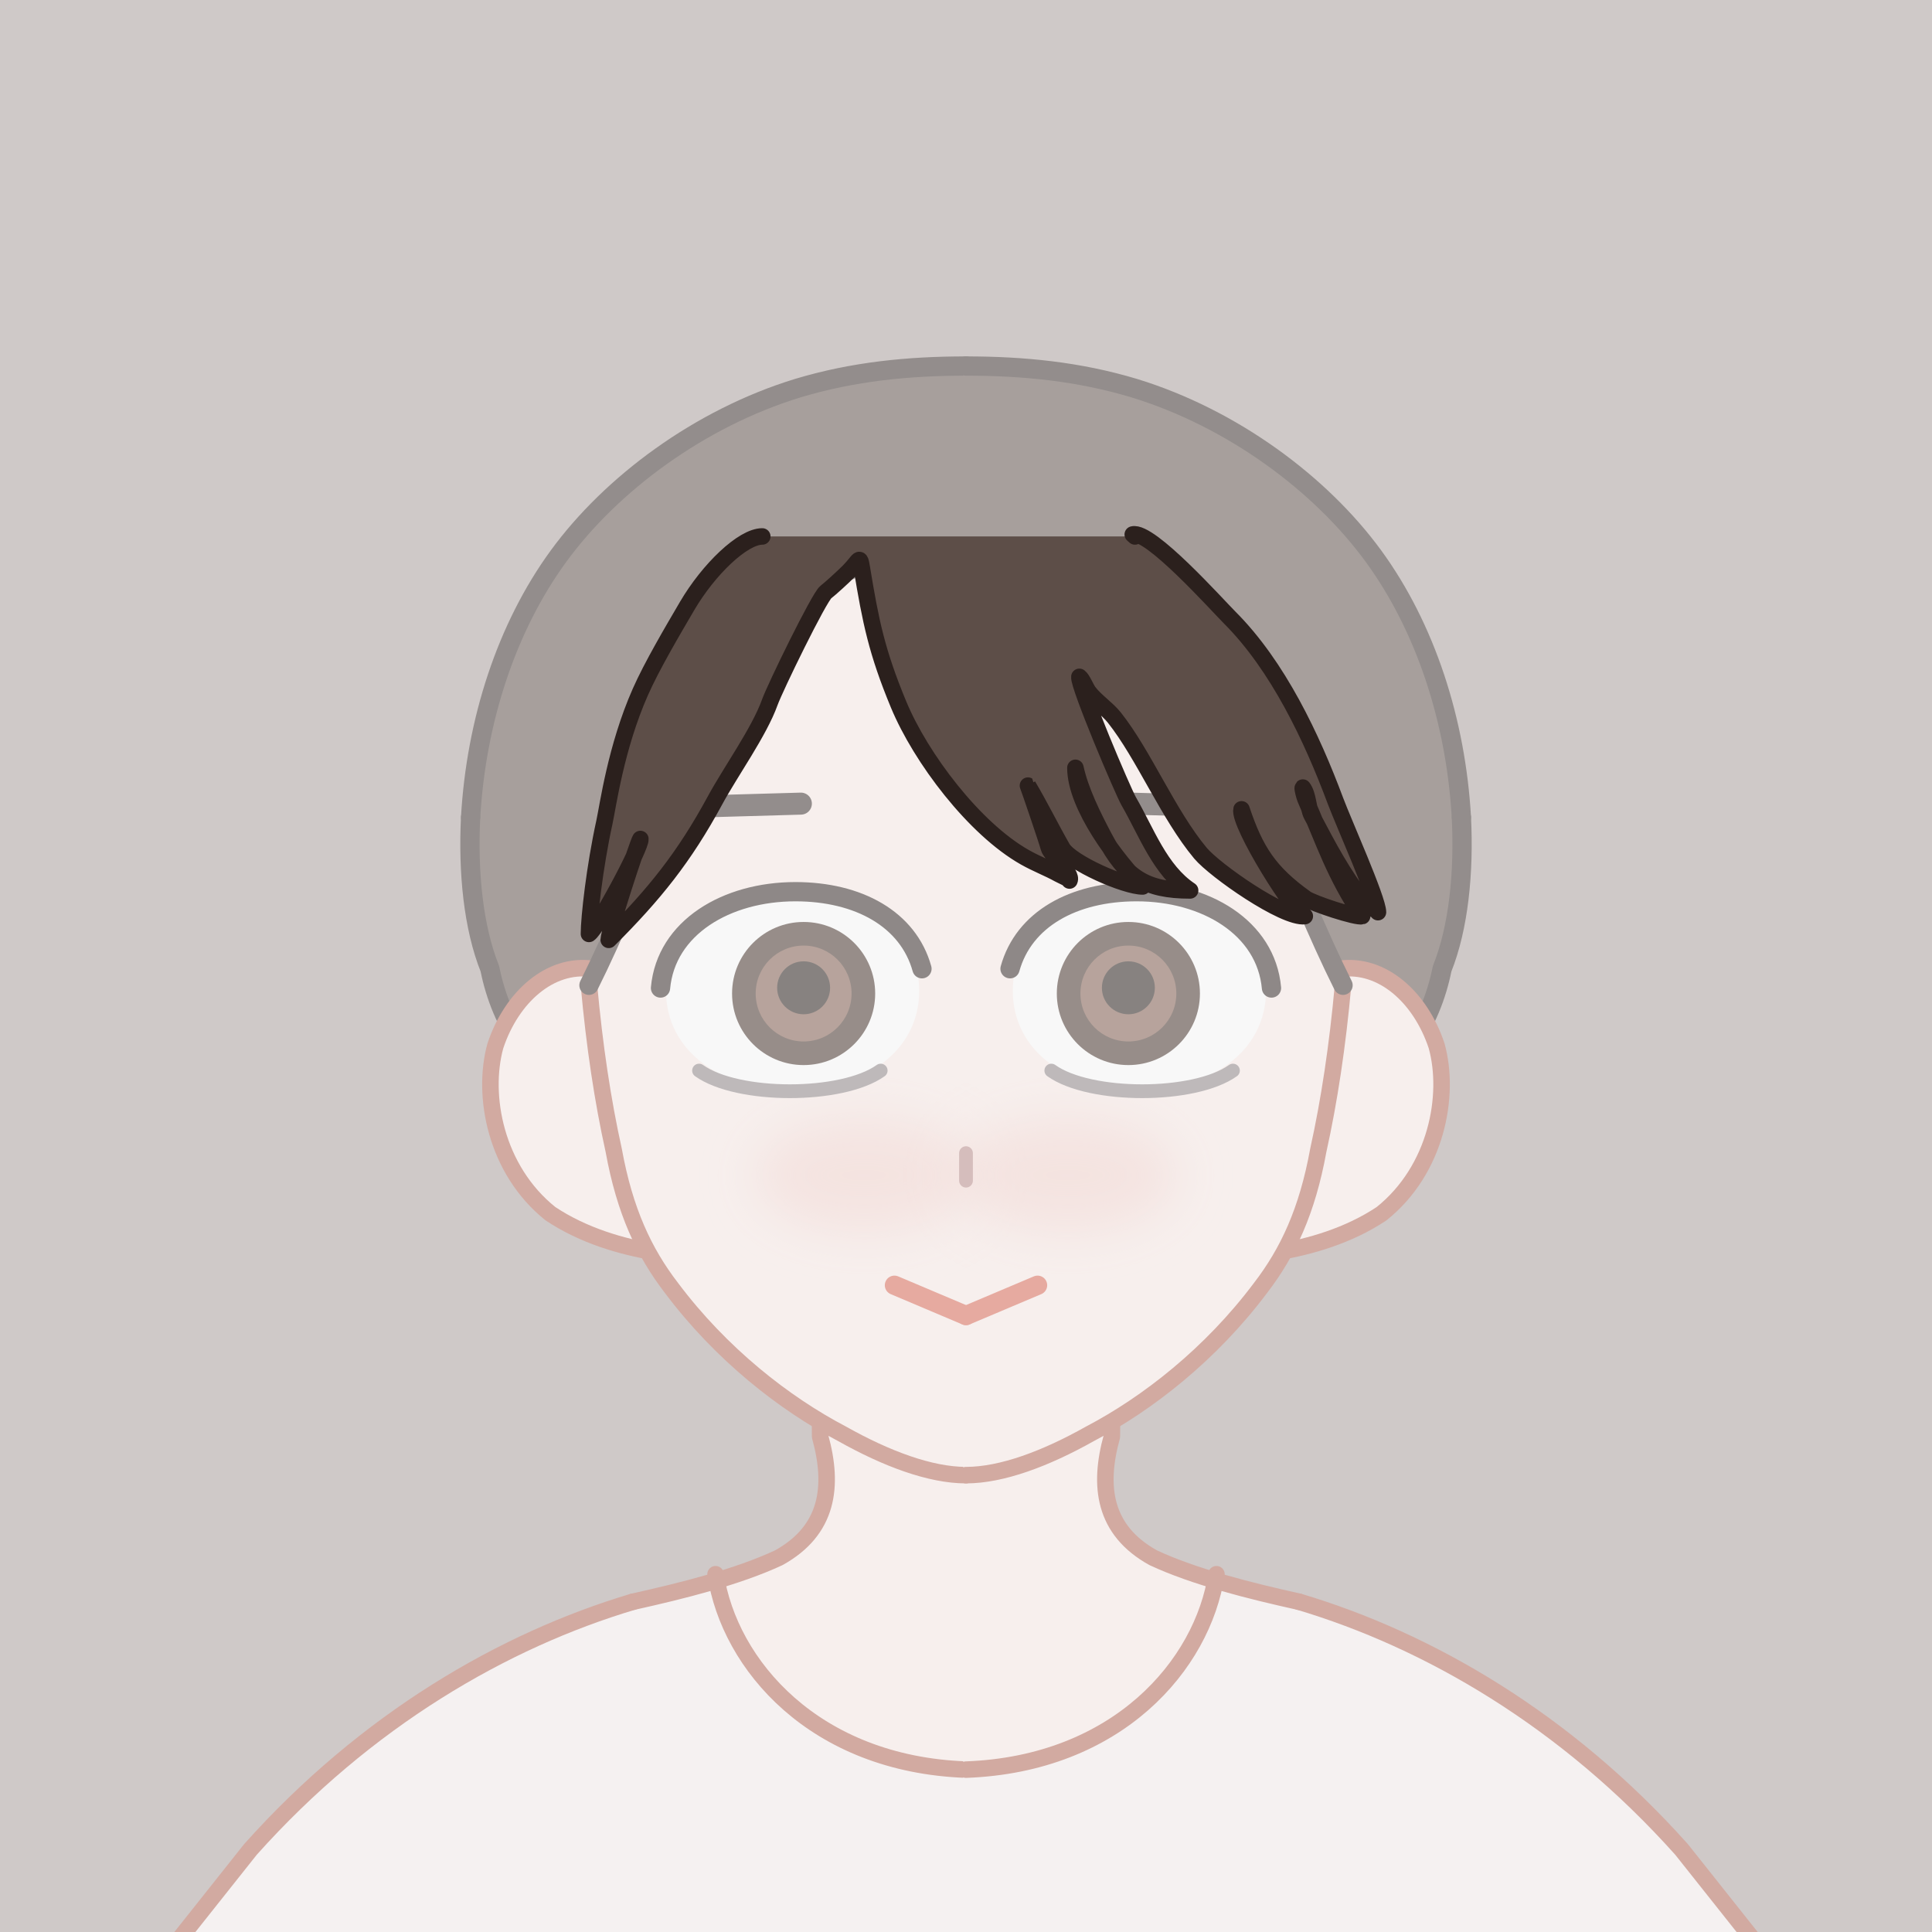
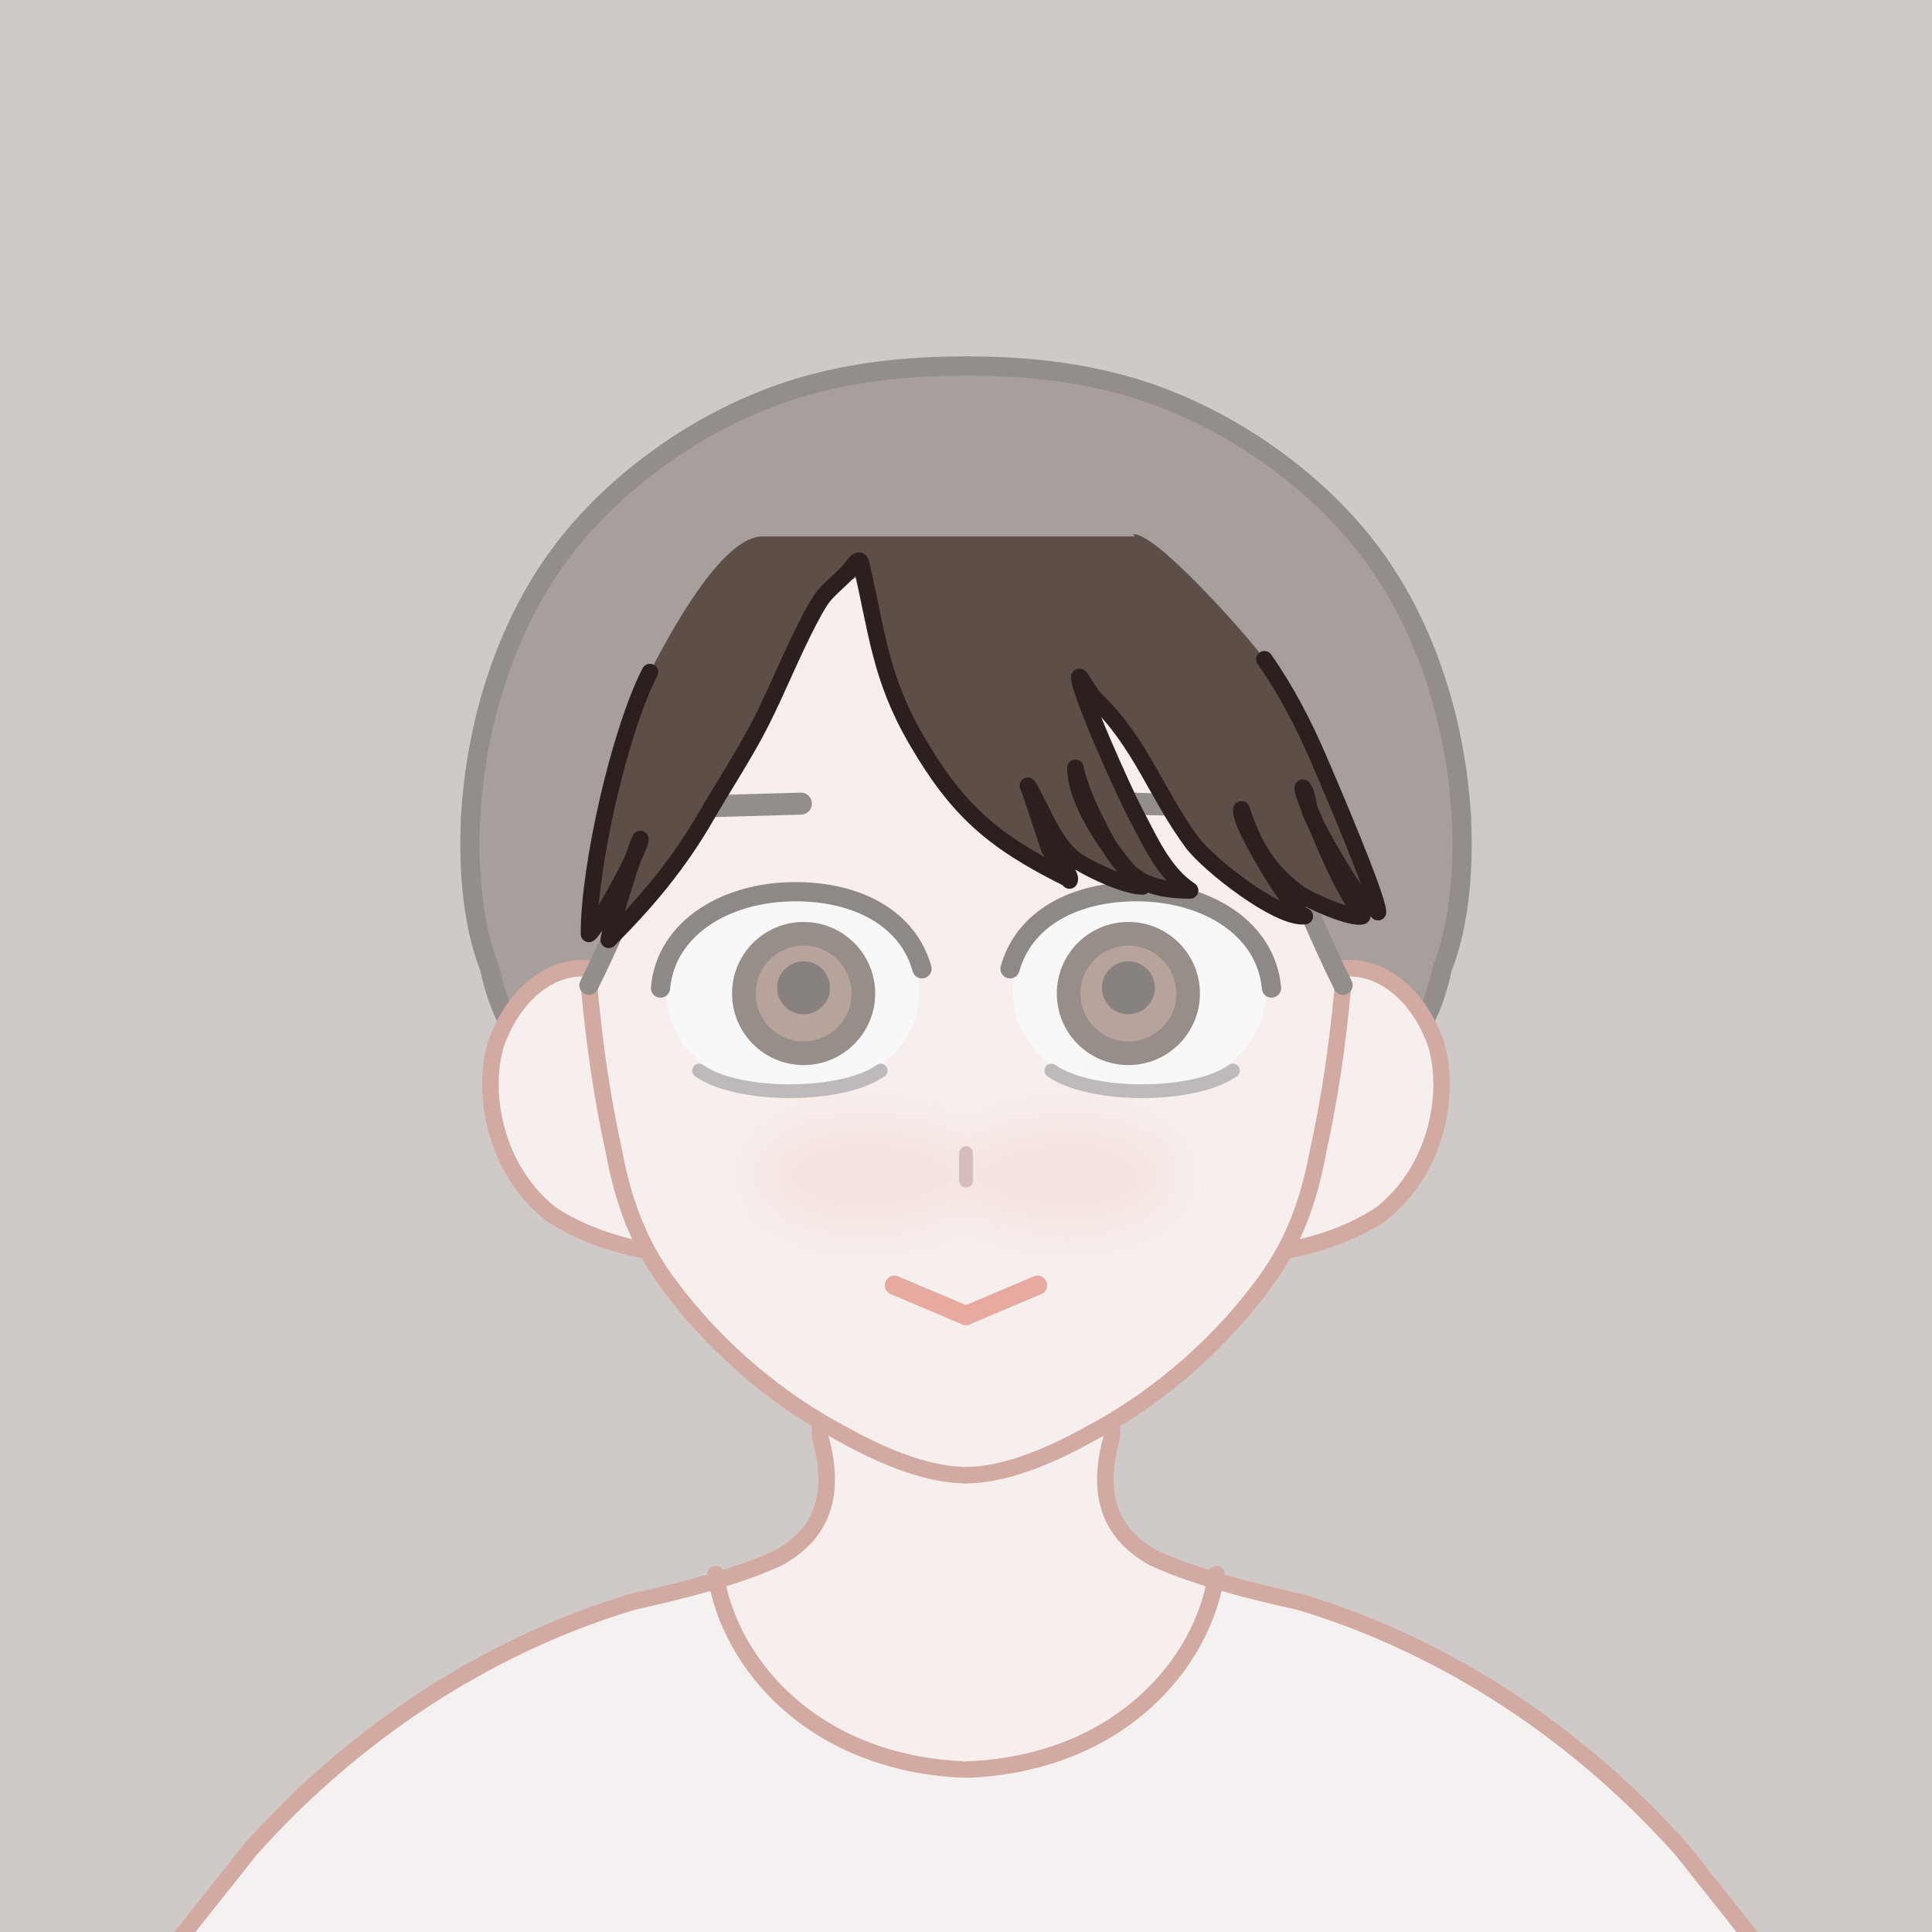
<svg xmlns="http://www.w3.org/2000/svg" width="702" height="702" viewBox="0 0 702 702">
  <defs>
-     <clipPath id="clip-path-1">
+     <clipPath id="clip-path-5">
      <path d="M242 389.2 L386 389.2 L386 464.8 L242 464.8 Z" />
    </clipPath>
    <filter id="filter-1" filterUnits="userSpaceOnUse" x="245" y="377" width="138" height="100" color-interpolation-filters="sRGB">
      <feGaussianBlur in="SourceGraphic" stdDeviation="9" color-interpolation-filters="linearRGB" />
    </filter>
-     <clipPath id="clip-path-2">
+     <clipPath id="clip-path-6">
      <path d="M460 389.2 L316 389.2 L316 464.8 L460 464.8 Z" />
    </clipPath>
    <filter id="filter-2" filterUnits="userSpaceOnUse" x="319" y="377" width="138" height="100" color-interpolation-filters="sRGB">
      <feGaussianBlur in="SourceGraphic" stdDeviation="9" color-interpolation-filters="linearRGB" />
    </filter>
-     <clipPath id="clip-path-3">
+     <clipPath id="clip-path-7">
      <path d="M242 360 C242 338 262 326 288 326 C314 326 334 338 334 360 C334 382 314 396 288 396 C262 396 242 382 242 360 Z" />
    </clipPath>
-     <clipPath id="clip-path-4">
+     <clipPath id="clip-path-8">
      <path d="M460 360 C460 338 440 326 414 326 C388 326 368 338 368 360 C368 382 388 396 414 396 C440 396 460 382 460 360 Z" />
    </clipPath>
  </defs>
  <g id="_ref">
    <g opacity="0.5">
      <rect x="0" y="0" width="702" height="702" fill="#ada19f" />
      <g data-layer="body">
        <g>
          <path d="M260 573 L230 582 C183 596 133 625 91 672 L60 712 L352 712 L352 643 C296 641 265 605 260 573 Z" fill="#f9f2f1" />
          <path d="M296 490 L298 522 C303 540 301 556 283 566 L260 573 C265 605 296 641 352 643 L352 490 Z" fill="#fdeeea" />
          <path d="M230 582 C183 596 133 625 91 672 L64 706" fill="none" stroke="#b46352" stroke-width="6" stroke-linecap="round" stroke-linejoin="round" />
          <path d="M296 500 C298 510 298 516 298 522 C303 540 301 556 283 566 C268 573 248 578 230 582" fill="none" stroke="#b46352" stroke-width="6" stroke-linecap="round" stroke-linejoin="round" />
          <path d="M260 572 C265 605 296 641 351 643" fill="none" stroke="#b46352" stroke-width="6" stroke-linecap="round" stroke-linejoin="round" />
        </g>
        <g>
          <path d="M442 573 L472 582 C519 596 569 625 611 672 L642 712 L350 712 L350 643 C406 641 437 605 442 573 Z" fill="#f9f2f1" />
          <path d="M406 490 L404 522 C399 540 401 556 419 566 L442 573 C437 605 406 641 350 643 L350 490 Z" fill="#fdeeea" />
          <path d="M472 582 C519 596 569 625 611 672 L638 706" fill="none" stroke="#b46352" stroke-width="6" stroke-linecap="round" stroke-linejoin="round" />
          <path d="M406 500 C404 510 404 516 404 522 C399 540 401 556 419 566 C434 573 454 578 472 582" fill="none" stroke="#b46352" stroke-width="6" stroke-linecap="round" stroke-linejoin="round" />
          <path d="M442 572 C437 605 406 641 351 643" fill="none" stroke="#b46352" stroke-width="6" stroke-linecap="round" stroke-linejoin="round" />
        </g>
      </g>
      <g data-layer="hairBase">
        <g>
          <path d="M352 133 L351 133 C330 133 310 135 290 141 C254 152 222 176 203 202 C184 228 173 262 171 297 C170 317 172 337 178 352 C180 362 184 372 190 380 L198 386 L352 386 Z" fill="#5d4e48" />
          <path d="M351 133 C330 133 310 135 290 141 C254 152 222 176 203 202 C184 228 173 262 171 297" fill="none" stroke="#352a27" stroke-width="7" stroke-linecap="round" stroke-linejoin="round" />
          <path d="M171 297 C170 317 172 337 178 352 C180 362 184 372 190 380" fill="none" stroke="#352a27" stroke-width="7" stroke-linecap="round" stroke-linejoin="round" />
        </g>
        <g>
          <path d="M350 133 L351 133 C372 133 392 135 412 141 C448 152 480 176 499 202 C518 228 529 262 531 297 C532 317 530 337 524 352 C522 362 518 372 512 380 L504 386 L350 386 Z" fill="#5d4e48" />
          <path d="M351 133 C372 133 392 135 412 141 C448 152 480 176 499 202 C518 228 529 262 531 297" fill="none" stroke="#352a27" stroke-width="7" stroke-linecap="round" stroke-linejoin="round" />
          <path d="M531 297 C532 317 530 337 524 352 C522 362 518 372 512 380" fill="none" stroke="#352a27" stroke-width="7" stroke-linecap="round" stroke-linejoin="round" />
        </g>
      </g>
      <g data-layer="ear">
        <g>
          <path d="M215 352 C200 350 186 362 180 380 C175 398 180 425 200 441 C212 449 226 453 238 455 L225 380 Z" fill="#fdeeea" />
          <path d="M215 352 C200 350 186 362 180 380 C175 398 180 425 200 441 C212 449 226 453 238 455" fill="none" stroke="#b46352" stroke-width="6" stroke-linecap="round" stroke-linejoin="round" />
        </g>
        <g>
          <path d="M487 352 C502 350 516 362 522 380 C527 398 522 425 502 441 C490 449 476 453 464 455 L477 380 Z" fill="#fdeeea" />
          <path d="M487 352 C502 350 516 362 522 380 C527 398 522 425 502 441 C490 449 476 453 464 455" fill="none" stroke="#b46352" stroke-width="6" stroke-linecap="round" stroke-linejoin="round" />
        </g>
      </g>
      <g data-layer="face">
        <g>
          <path d="M352 200 L351 200 C322 200 296 208 278 228 C262 246 250 272 240 298 C232 318 223 340 214 358 C216 380 219 400 223 418 C227 440 234 455 244 468 C262 492 285 510 306 521 C322 530 338 536 351 536 L352 536 Z" fill="#fdeeea" />
          <path d="M214 358 C216 380 219 400 223 418 C227 440 234 455 244 468 C262 492 285 510 306 521 C322 530 338 536 351 536" fill="none" stroke="#b46352" stroke-width="6" stroke-linecap="round" stroke-linejoin="round" />
        </g>
        <g>
          <path d="M350 200 L351 200 C380 200 406 208 424 228 C440 246 452 272 462 298 C470 318 479 340 488 358 C486 380 483 400 479 418 C475 440 468 455 458 468 C440 492 417 510 396 521 C380 530 364 536 351 536 L350 536 Z" fill="#fdeeea" />
          <path d="M488 358 C486 380 483 400 479 418 C475 440 468 455 458 468 C440 492 417 510 396 521 C380 530 364 536 351 536" fill="none" stroke="#b46352" stroke-width="6" stroke-linecap="round" stroke-linejoin="round" />
        </g>
      </g>
      <g data-layer="makeup">
-         <g clip-path="url(#clip-path-1)">
+         <g clip-path="url(#clip-path-5)">
          <g filter="url(#filter-1)">
            <ellipse cx="314" cy="427" rx="40" ry="21" fill="#f3bfb8" opacity="0.5" />
          </g>
        </g>
-         <g clip-path="url(#clip-path-2)">
+         <g clip-path="url(#clip-path-6)">
          <g filter="url(#filter-2)">
            <ellipse cx="388" cy="427" rx="40" ry="21" fill="#f3bfb8" opacity="0.5" />
          </g>
        </g>
      </g>
      <g data-layer="mouth">
        <line x1="325" y1="467" x2="351" y2="478" fill="none" stroke="#dc6450" stroke-width="7" stroke-linecap="round" stroke-linejoin="round" />
        <line x1="377" y1="467" x2="351" y2="478" fill="none" stroke="#dc6450" stroke-width="7" stroke-linecap="round" stroke-linejoin="round" />
        <line x1="351" y1="419" x2="351" y2="429" fill="none" stroke="#b98a88" stroke-width="5" stroke-linecap="round" />
      </g>
      <g data-layer="eye">
        <path d="M242 360 C242 338 262 326 288 326 C314 326 334 338 334 360 C334 382 314 396 288 396 C262 396 242 382 242 360 Z" fill="#ffffff" />
-         <g clip-path="url(#clip-path-3)">
+         <g clip-path="url(#clip-path-7)">
          <g>
            <circle cx="292" cy="361" r="26" fill="#3e2a22" />
            <circle cx="292" cy="361" r="17.42" fill="#7e5647" />
            <circle cx="292" cy="358.92" r="9.62" fill="#1e1410" />
          </g>
        </g>
        <g>
          <path d="M254 389 C268 399 306 399 320 389" fill="none" stroke="#8b8284" stroke-width="5" stroke-linecap="round" />
          <path d="M240 359 C242 337 264 324 289 324 C312 324 330 334 335 352" fill="none" stroke="#2b201d" stroke-width="7" stroke-linecap="round" stroke-linejoin="round" />
        </g>
        <g>
          <path d="M460 360 C460 338 440 326 414 326 C388 326 368 338 368 360 C368 382 388 396 414 396 C440 396 460 382 460 360 Z" fill="#ffffff" />
-           <g clip-path="url(#clip-path-4)">
+           <g clip-path="url(#clip-path-8)">
            <g>
              <circle cx="410" cy="361" r="26" fill="#3e2a22" />
              <circle cx="410" cy="361" r="17.42" fill="#7e5647" />
              <circle cx="410" cy="358.92" r="9.62" fill="#1e1410" />
            </g>
          </g>
          <g>
            <path d="M448 389 C434 399 396 399 382 389" fill="none" stroke="#8b8284" stroke-width="5" stroke-linecap="round" />
            <path d="M462 359 C460 337 438 324 413 324 C390 324 372 334 367 352" fill="none" stroke="#2b201d" stroke-width="7" stroke-linecap="round" stroke-linejoin="round" />
          </g>
        </g>
      </g>
      <g data-layer="hairLine">
        <path d="M351 200 C322 200 296 208 278 228 C262 246 250 272 240 298 C232 318 223 340 214 358" fill="none" stroke="#352a27" stroke-width="7" stroke-linecap="round" stroke-linejoin="round" />
        <path d="M351 200 C380 200 406 208 424 228 C440 246 452 272 462 298 C470 318 479 340 488 358" fill="none" stroke="#352a27" stroke-width="7" stroke-linecap="round" stroke-linejoin="round" />
      </g>
      <g data-layer="brow">
        <polyline points="243,297 256,293 291,292" fill="none" stroke="#352a27" stroke-width="8" stroke-linecap="round" stroke-linejoin="round" />
        <polyline points="459,297 446,293 411,292" fill="none" stroke="#352a27" stroke-width="8" stroke-linecap="round" stroke-linejoin="round" />
      </g>
    </g>
  </g>
  <g id="full">
-     <path d="M276.974 194.921 C269.966 194.921 257.526 206.774 249.642 220.23 C244.408 229.164 236.865 241.944 232.682 251.403 C223.754 271.588 220.89 292.954 219.609 298.796 C216.068 314.946 214 333.446 214 339.344 C217.152 337.243 233.04 307.719 232.682 304.855 C231.848 305.898 221.185 338.419 221.185 341.5 C237.762 324.923 248.548 311.602 259.824 290.786 C265.482 280.343 275.871 265.915 279.715 255.165 C281.598 249.9 297.629 216.988 300.079 215.126 C301.795 213.822 306.444 209.537 308.307 207.675 C312.369 203.613 312.311 201.269 313.157 206.417 C316.34 225.797 318.577 236.856 326.475 255.915 C334.589 275.493 354.033 301.122 372.43 311.516 C376.652 313.902 380.89 315.486 384.616 317.558 C385.799 318.216 388.813 319.416 388.602 319.944 C389.877 317.394 381.644 310.461 381.074 307.989 C380.605 305.956 373.618 285.518 373.513 285.455 C377.555 292.192 381.899 300.974 385.997 308.133 C389.076 313.512 408.772 322.1 415.187 322.1 C405.938 312.85 390.757 292.86 390.757 278.988 C392.546 287.333 397.238 296.745 401.26 304.341 C408.888 318.744 416.325 323.537 432.432 323.537 C421.458 316.221 416.505 302.142 410.158 291.203 C407.999 287.482 391.786 249.207 392.194 245.936 C393.355 246.806 394.573 250.066 395.578 251.403 C398.051 254.695 402.327 257.496 404.881 260.712 C415.645 274.263 424.449 295.962 436.22 310.037 C441.41 316.242 466.474 333.832 474.106 332.878 C471.127 333.473 449.816 299.268 451.114 294.077 C456.12 309.096 461.205 317.001 474.449 326.461 C476.995 328.28 492.98 333.532 494.944 332.878 C484.801 317.663 481.35 306.457 474.247 290.117 C474.052 289.668 473.122 286.44 473.388 286.173 C475.404 288.862 475.251 293.674 476.59 296.198 C483.077 308.432 487.471 317 495.942 328.018 C497.373 329.879 499.609 329.997 500.692 331.441 C500.692 326.703 488.083 298.628 485.227 290.962 C476.673 268.008 464.375 241.953 446.802 224.38 C442.154 219.731 417.929 192.619 411.595 194.202 L412.394 194.921" fill="#5d4e48" stroke="#2b201d" stroke-width="6" stroke-linecap="round" stroke-linejoin="round" />
+     <path d="M276.974 194.921 C261.97 194.921 242.411 232.014 236.157 244.194 C225.054 265.817 214 314.711 214 339.344 C216.982 337.356 233.06 307.88 232.682 304.855 C231.366 306.501 221.185 338.91 221.185 341.5 C235.138 327.547 246.575 313.893 256.487 296.753 C263.005 285.481 270.796 273.693 276.588 262.242 C282.693 250.173 287.639 237.535 294.063 225.29 C299.548 214.834 299.75 216.096 307.926 208.051 C309.328 206.672 312.131 201.694 312.828 204.62 C318.626 228.978 319.578 245.745 332.851 268.645 C347.794 294.429 360.753 305.555 386.834 318.65 C387.086 318.776 388.755 319.562 388.602 319.944 C389.83 317.488 382.041 310.807 381.049 307.888 C380.242 305.512 373.849 285.657 373.513 285.455 C378.823 294.306 383.236 307.857 392.055 313.283 C397.176 316.434 409.177 322.1 415.187 322.1 C405.696 312.608 390.757 292.789 390.757 278.988 C392.574 287.462 396.916 296.113 400.949 303.753 C408.636 318.312 415.704 323.537 432.432 323.537 C422.635 317.006 417.652 305.128 412.304 295.088 C408.564 288.064 391.626 250.494 392.194 245.936 C393.456 246.881 395.763 251.927 398.093 254.16 C414.445 269.832 420.061 288.331 433.098 306.046 C439.007 314.077 464.53 334.075 474.106 332.878 C472.375 333.224 465.293 322.416 464.352 320.972 C461.842 317.117 450.09 298.173 451.114 294.077 C455.546 307.372 460.274 315.621 471.51 324.283 C475.099 327.05 491.226 334.116 494.944 332.878 C488.502 323.215 484.027 313.575 479.608 302.899 C478.72 300.755 472.577 286.987 473.388 286.173 C475.38 288.83 475.103 292.71 476.341 295.664 C479.068 302.169 491.767 324.37 496.599 328.718 C497.796 329.795 499.765 330.206 500.692 331.441 C500.692 325.949 482.796 284.195 478.937 275.291 C473.555 262.872 467.236 250.623 459.425 239.546 C453.533 231.189 418.978 192.357 411.595 194.202 L412.394 194.921" fill="#5d4e48" />
+     <path d="M236.157 244.194 C225.054 265.817 214 314.711 214 339.344 C216.982 337.356 233.06 307.88 232.682 304.855 C231.366 306.501 221.185 338.91 221.185 341.5 C235.138 327.547 246.575 313.893 256.487 296.753 C263.005 285.481 270.796 273.693 276.588 262.242 C282.693 250.173 287.639 237.535 294.063 225.29 C299.548 214.834 299.75 216.096 307.926 208.051 C309.328 206.672 312.131 201.694 312.828 204.62 C318.626 228.978 319.578 245.745 332.851 268.645 C347.794 294.429 360.753 305.555 386.834 318.65 C387.086 318.776 388.755 319.562 388.602 319.944 C389.83 317.488 382.041 310.807 381.049 307.888 C380.242 305.512 373.849 285.657 373.513 285.455 C378.823 294.306 383.236 307.857 392.055 313.283 C397.176 316.434 409.177 322.1 415.187 322.1 C405.696 312.608 390.757 292.789 390.757 278.988 C392.574 287.462 396.916 296.113 400.949 303.753 C408.636 318.312 415.704 323.537 432.432 323.537 C422.635 317.006 417.652 305.128 412.304 295.088 C408.564 288.064 391.626 250.494 392.194 245.936 C393.456 246.881 395.763 251.927 398.093 254.16 C414.445 269.832 420.061 288.331 433.098 306.046 C439.007 314.077 464.53 334.075 474.106 332.878 C472.375 333.224 465.293 322.416 464.352 320.972 C461.842 317.117 450.09 298.173 451.114 294.077 C455.546 307.372 460.274 315.621 471.51 324.283 C475.099 327.05 491.226 334.116 494.944 332.878 C488.502 323.215 484.027 313.575 479.608 302.899 C478.72 300.755 472.577 286.987 473.388 286.173 C475.38 288.83 475.103 292.71 476.341 295.664 C479.068 302.169 491.767 324.37 496.599 328.718 C497.796 329.795 499.765 330.206 500.692 331.441 C500.692 325.949 482.796 284.195 478.937 275.291 C473.555 262.872 467.236 250.623 459.425 239.546" fill="none" stroke="#2b201d" stroke-width="6" stroke-linecap="round" stroke-linejoin="round" />
  </g>
</svg>
